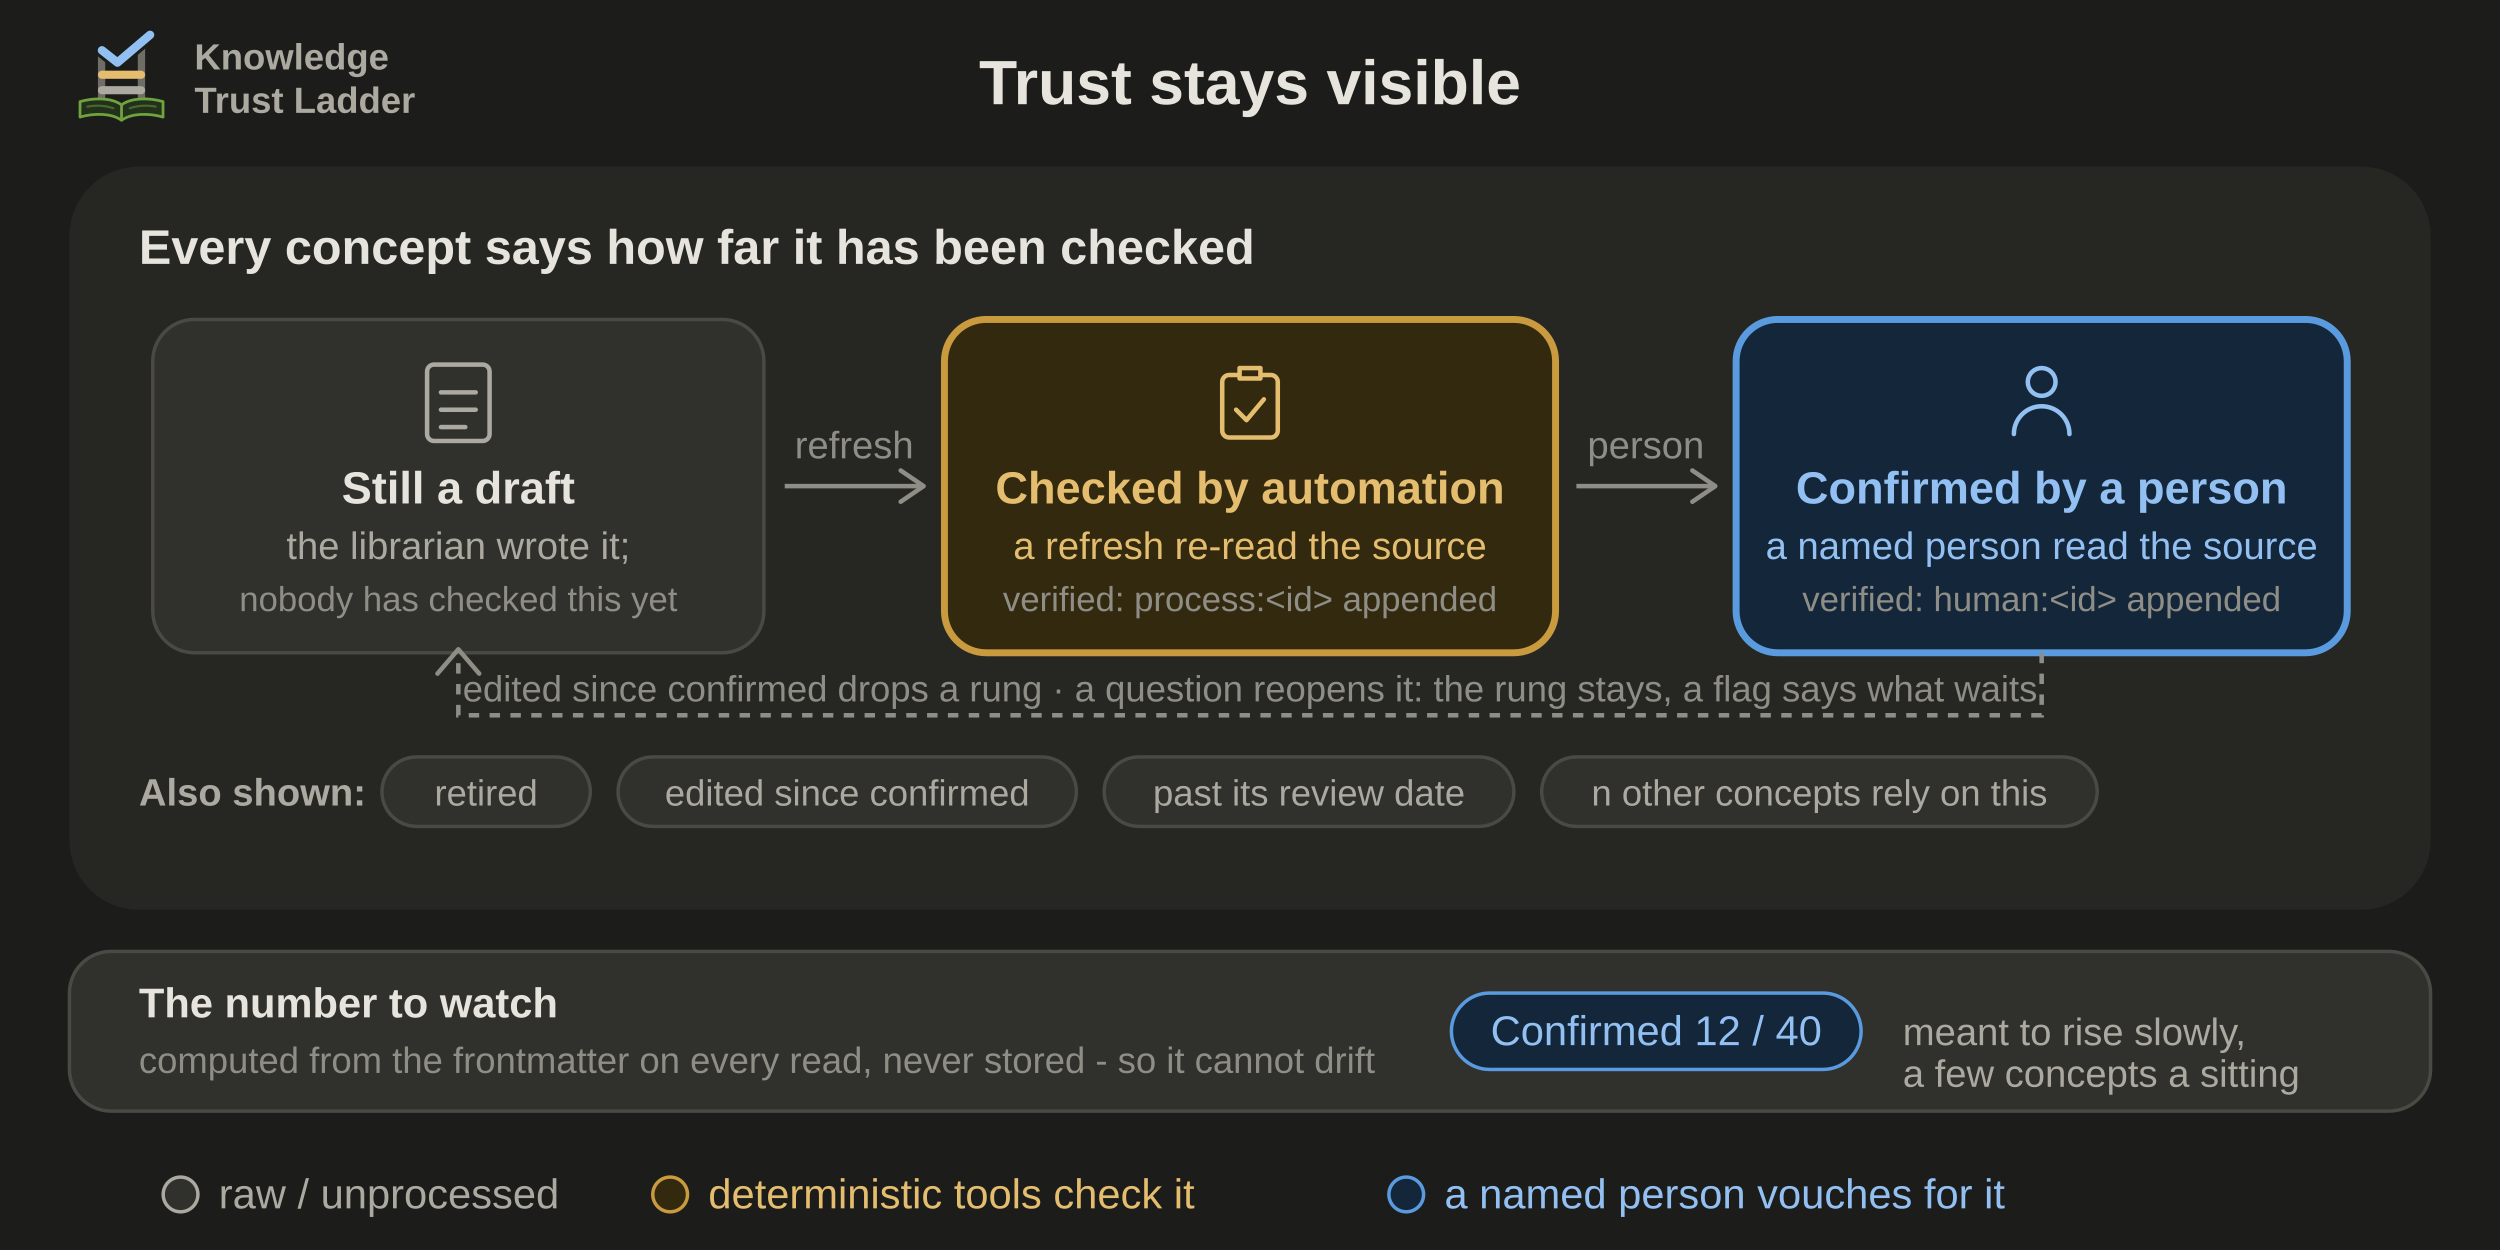
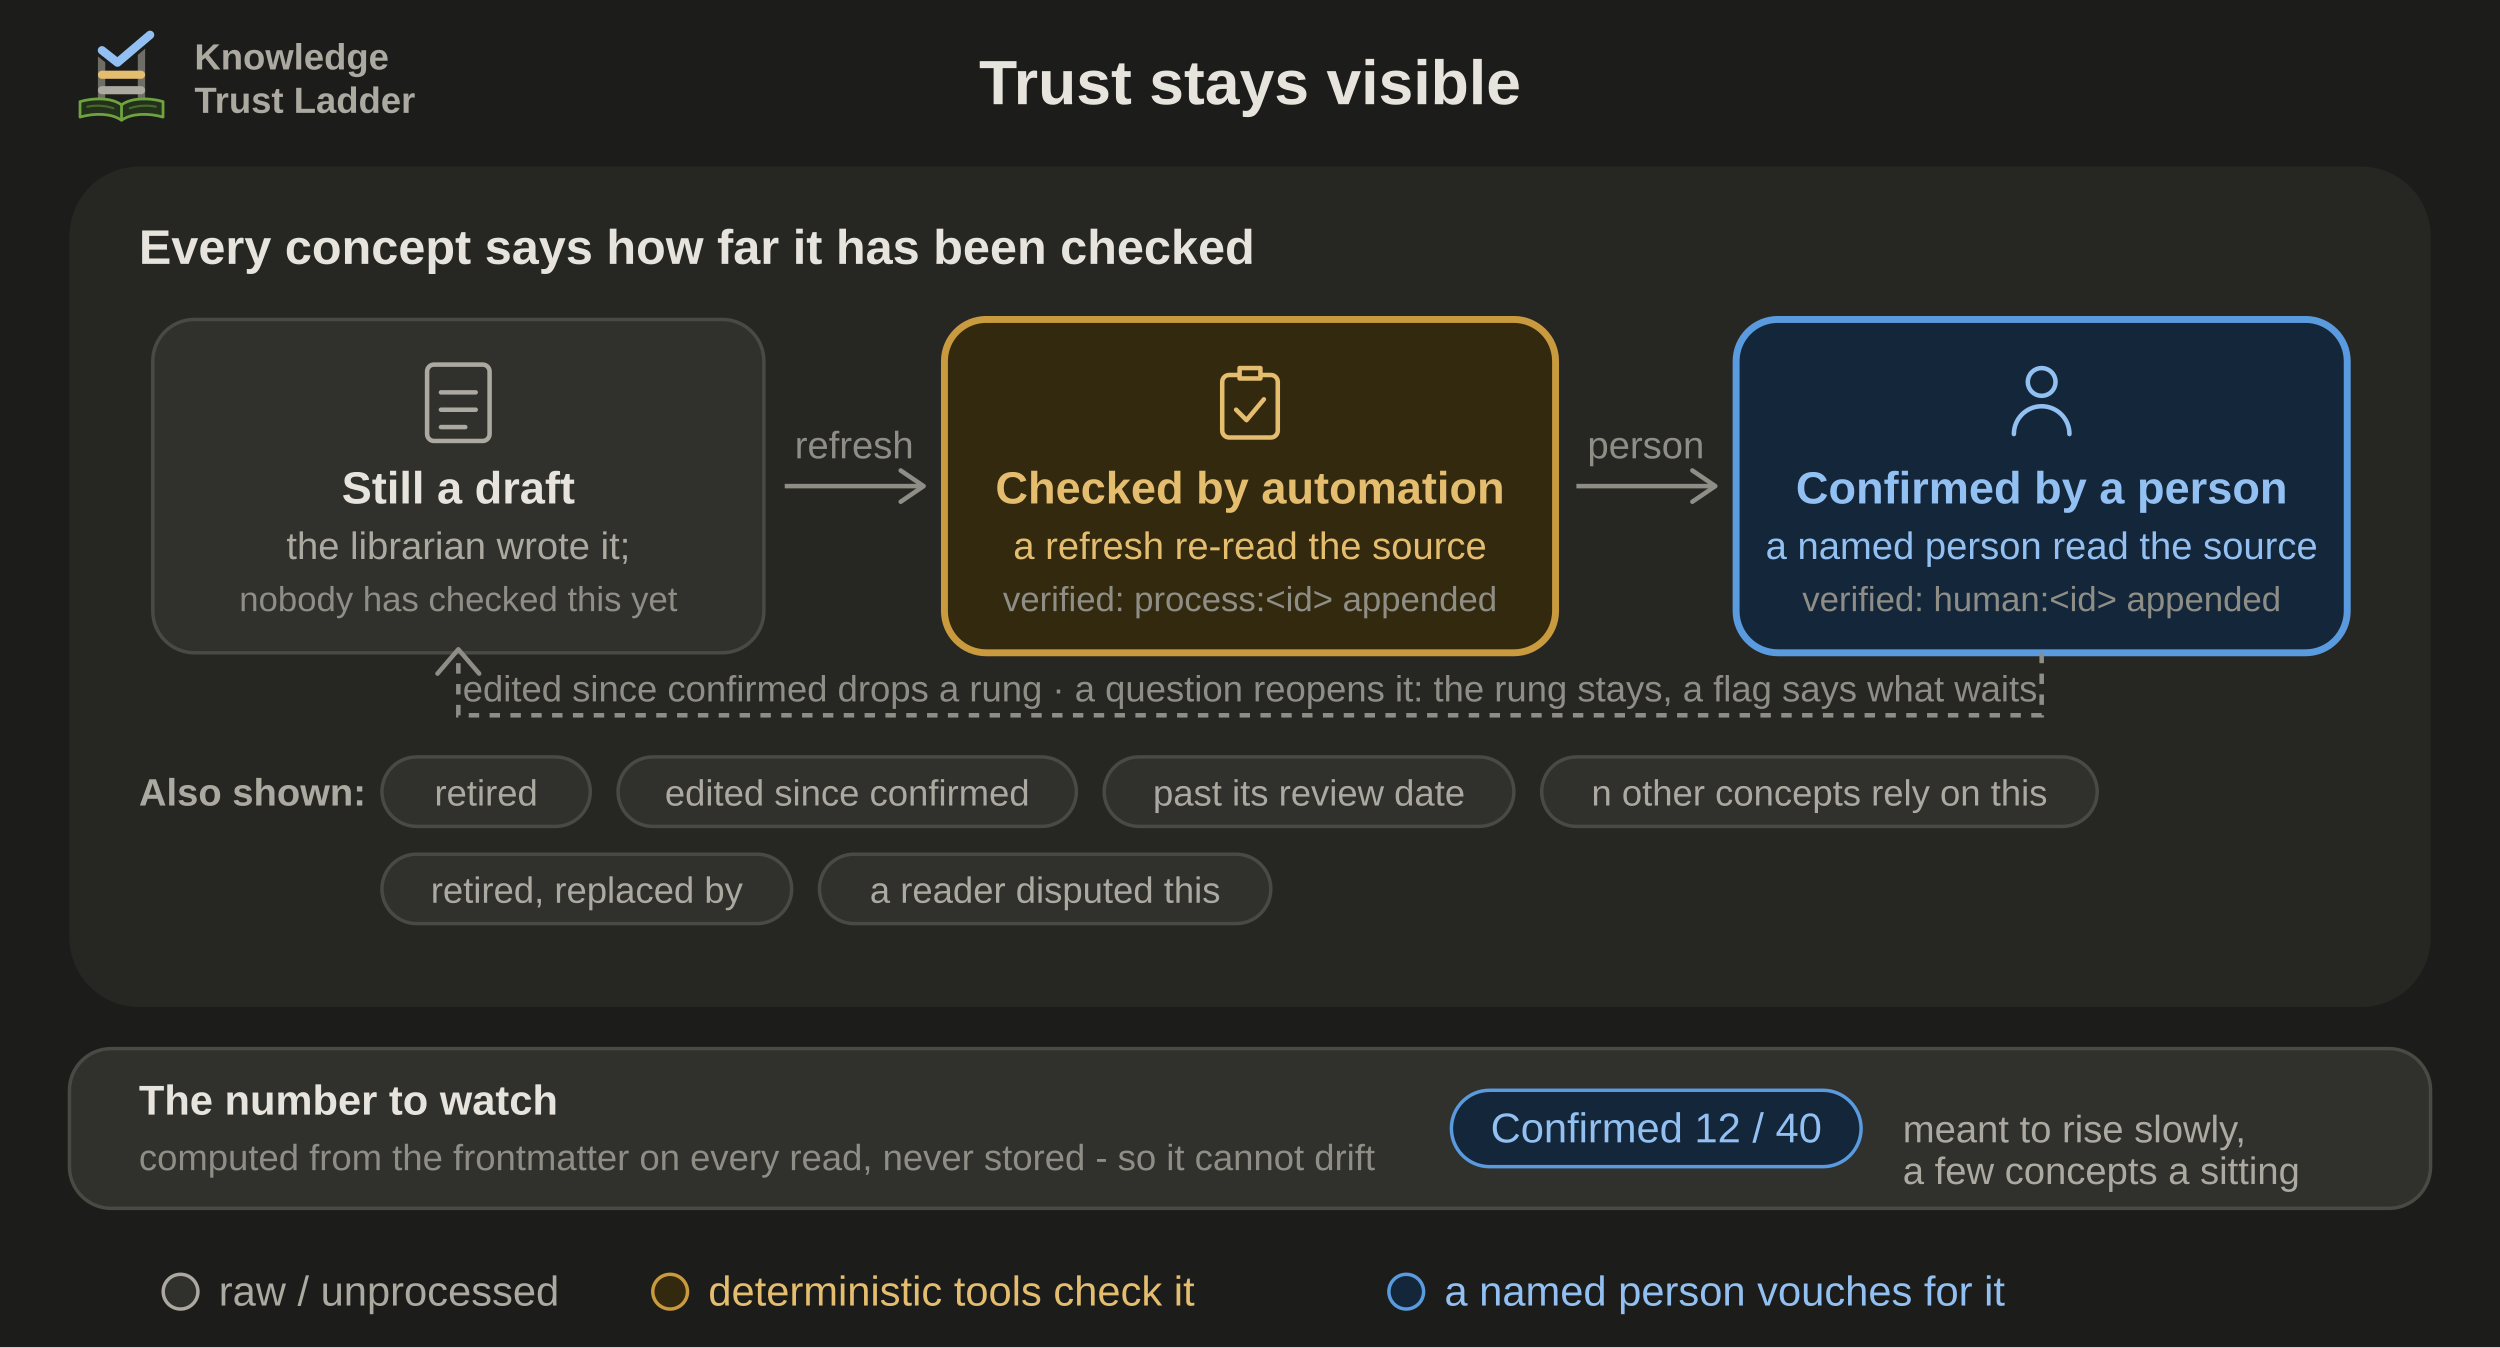
- <svg xmlns="http://www.w3.org/2000/svg" width="720" height="360" viewBox="0 0 720 360" role="img" aria-labelledby="t d">
-   <rect width="720" height="360" fill="#1C1C1A" />
+ <svg xmlns="http://www.w3.org/2000/svg" width="720" height="388" viewBox="0 0 720 388" role="img" aria-labelledby="t d">
+   <rect width="720" height="388" fill="#1C1C1A" />
  <g transform="translate(20,7) scale(0.46875)">
    <rect x="17.5" y="12" width="4.5" height="38" rx="2.25" fill="#6E6D66" />
    <rect x="42" y="12" width="4.5" height="38" rx="2.25" fill="#6E6D66" />
    <rect x="17.5" y="38" width="29" height="5" rx="2.5" fill="#ABA9A0" />
    <rect x="17.5" y="28.5" width="29" height="5" rx="2.5" fill="#E4BD6E" />
    <path d="M20 16 L29.5 23.5 L49.5 6.5" fill="none" stroke="#1C1C1A" stroke-width="9" stroke-linecap="round" stroke-linejoin="round" />
    <path d="M20 16 L29.5 23.5 L49.5 6.5" fill="none" stroke="#93C0F2" stroke-width="5.2" stroke-linecap="round" stroke-linejoin="round" />
    <path d="M32 49.5 C26 45 15 45 6.5 47.5 v9.5 C15 54.5 26 54.5 32 59 C38 54.5 49 54.5 57.5 57 v-9.5 C49 45 38 45 32 49.5 z" fill="#23301B" stroke="#6FA33F" stroke-width="1.7" stroke-linejoin="round" />
    <line x1="32" y1="49.5" x2="32" y2="59" stroke="#6FA33F" stroke-width="1.7" />
    <path d="M11 50.6 C16 49.6 22 49.8 27 51.6 M37 51.6 C42 49.8 48 49.6 53 50.6" fill="none" stroke="#6FA33F" stroke-opacity=".5" stroke-width="1.3" stroke-linecap="round" />
  </g>
  <text x="56" y="20" font-family="Arial, sans-serif" font-size="10.5" font-weight="700" fill="#ABA9A0">Knowledge</text>
  <text x="56" y="32.5" font-family="Arial, sans-serif" font-size="10.5" font-weight="700" fill="#ABA9A0">Trust Ladder</text>
  <text x="360.0" y="30" text-anchor="middle" font-family="Arial, sans-serif" font-size="18" font-weight="700" fill="#E6E4DC">Trust stays visible</text>
-   <rect x="20" y="48" width="680" height="214" rx="20" fill="#262623" />
+   <rect x="20" y="48" width="680" height="242" rx="20" fill="#262623" />
  <text x="40" y="76" font-family="Arial, sans-serif" font-size="14" font-weight="700" fill="#E6E4DC">Every concept says how far it has been checked</text>
  <rect x="44" y="92" width="176" height="96" rx="12" fill="#30302C" stroke="#4A4944" stroke-width="1" />
  <g transform="translate(132,116)" stroke="#ABA9A0" stroke-width="1.3" fill="none" stroke-linecap="round" stroke-linejoin="round">
    <rect x="-9" y="-11" width="18" height="22" rx="2" />
    <line x1="-5" y1="-3" x2="5" y2="-3" />
    <line x1="-5" y1="2" x2="5" y2="2" />
    <line x1="-5" y1="7" x2="2" y2="7" />
  </g>
  <text x="132" y="145" text-anchor="middle" font-family="Arial, sans-serif" font-size="13" font-weight="700" fill="#E6E4DC">Still a draft</text>
  <text x="132" y="161" text-anchor="middle" font-family="Arial, sans-serif" font-size="11" fill="#ABA9A0">the librarian wrote it;</text>
  <text x="132" y="176" text-anchor="middle" font-family="Arial, sans-serif" font-size="10" fill="#8F8E86">nobody has checked this yet</text>
  <rect x="272" y="92" width="176" height="96" rx="12" fill="#33290F" stroke="#C99A3E" stroke-width="2" />
  <g transform="translate(360,116)" stroke="#E4BD6E" stroke-width="1.3" fill="none" stroke-linecap="round" stroke-linejoin="round">
    <rect x="-8" y="-8" width="16" height="18" rx="2" />
    <path d="M-3 -10 h6 v3 h-6 z" fill="#33290F" />
    <path d="M-4 2 l3 3 l5 -6" />
  </g>
  <text x="360" y="145" text-anchor="middle" font-family="Arial, sans-serif" font-size="13" font-weight="700" fill="#E4BD6E">Checked by automation</text>
  <text x="360" y="161" text-anchor="middle" font-family="Arial, sans-serif" font-size="11" fill="#E4BD6E">a refresh re-read the source</text>
  <text x="360" y="176" text-anchor="middle" font-family="Arial, sans-serif" font-size="10" fill="#8F8E86">verified: process:&lt;id&gt; appended</text>
  <rect x="500" y="92" width="176" height="96" rx="12" fill="#142639" stroke="#5A9BE0" stroke-width="2" />
  <g transform="translate(588,116)" stroke="#93C0F2" stroke-width="1.3" fill="none" stroke-linecap="round" stroke-linejoin="round">
    <circle cx="0" cy="-6" r="4" />
    <path d="M-8 9 a8 8 0 0 1 16 0" />
  </g>
  <text x="588" y="145" text-anchor="middle" font-family="Arial, sans-serif" font-size="13" font-weight="700" fill="#93C0F2">Confirmed by a person</text>
  <text x="588" y="161" text-anchor="middle" font-family="Arial, sans-serif" font-size="11" fill="#93C0F2">a named person read the source</text>
  <text x="588" y="176" text-anchor="middle" font-family="Arial, sans-serif" font-size="10" fill="#8F8E86">verified: human:&lt;id&gt; appended</text>
  <line x1="226" y1="140" x2="266" y2="140" stroke="#8F8E86" stroke-width="1.3" />
  <path d="M259.4 144.5 L266 140 L259.4 135.5" fill="none" stroke="#8F8E86" stroke-width="1.3" stroke-linecap="round" stroke-linejoin="round" />
  <text x="246.0" y="132.0" text-anchor="middle" font-family="Arial, sans-serif" font-size="11" fill="#8F8E86">refresh</text>
  <line x1="454" y1="140" x2="494" y2="140" stroke="#8F8E86" stroke-width="1.3" />
  <path d="M487.4 144.5 L494 140 L487.4 135.5" fill="none" stroke="#8F8E86" stroke-width="1.3" stroke-linecap="round" stroke-linejoin="round" />
  <text x="474.0" y="132.0" text-anchor="middle" font-family="Arial, sans-serif" font-size="11" fill="#8F8E86">person</text>
  <path d="M588 188 v18 h-456 v-18" fill="none" stroke="#8F8E86" stroke-width="1.3" stroke-dasharray="3 3" />
  <path d="M126 194 L132 187 L138 194" fill="none" stroke="#8F8E86" stroke-width="1.3" stroke-linecap="round" stroke-linejoin="round" />
  <text x="360" y="202" text-anchor="middle" font-family="Arial, sans-serif" font-size="10.5" fill="#8F8E86">edited since confirmed drops a rung · a question reopens it: the rung stays, a flag says what waits</text>
  <text x="40" y="232" font-family="Arial, sans-serif" font-size="11" font-weight="700" fill="#ABA9A0">Also shown:</text>
  <rect x="110" y="218" width="60" height="20" rx="10.0" fill="#30302C" stroke="#4A4944" stroke-width="1" />
  <text x="140.0" y="232.0" text-anchor="middle" font-family="Arial, sans-serif" font-size="10.5" fill="#ABA9A0">retired</text>
  <rect x="178" y="218" width="132" height="20" rx="10.0" fill="#30302C" stroke="#4A4944" stroke-width="1" />
  <text x="244.0" y="232.0" text-anchor="middle" font-family="Arial, sans-serif" font-size="10.5" fill="#ABA9A0">edited since confirmed</text>
  <rect x="318" y="218" width="118" height="20" rx="10.0" fill="#30302C" stroke="#4A4944" stroke-width="1" />
  <text x="377.0" y="232.0" text-anchor="middle" font-family="Arial, sans-serif" font-size="10.5" fill="#ABA9A0">past its review date</text>
  <rect x="444" y="218" width="160" height="20" rx="10.0" fill="#30302C" stroke="#4A4944" stroke-width="1" />
  <text x="524.0" y="232.0" text-anchor="middle" font-family="Arial, sans-serif" font-size="10.5" fill="#ABA9A0">n other concepts rely on this</text>
-   <rect x="20" y="274" width="680" height="46" rx="12" fill="#30302C" stroke="#4A4944" stroke-width="1" />
-   <text x="40" y="293" font-family="Arial, sans-serif" font-size="12" font-weight="700" fill="#E6E4DC">The number to watch</text>
-   <text x="40" y="309" font-family="Arial, sans-serif" font-size="10.5" fill="#8F8E86">computed from the frontmatter on every read, never stored - so it cannot drift</text>
-   <rect x="418" y="286" width="118" height="22" rx="11.0" fill="#142639" stroke="#5A9BE0" stroke-width="1" />
-   <text x="477.0" y="301.0" text-anchor="middle" font-family="Arial, sans-serif" font-size="12" fill="#93C0F2">Confirmed 12 / 40</text>
-   <text x="548" y="301" font-family="Arial, sans-serif" font-size="11" fill="#ABA9A0">meant to rise slowly,</text>
-   <text x="548" y="313" font-family="Arial, sans-serif" font-size="11" fill="#ABA9A0">a few concepts a sitting</text>
-   <circle cx="52" cy="344" r="5" fill="#30302C" stroke="#ABA9A0" stroke-width="1" />
-   <text x="63" y="348" font-family="Arial, sans-serif" font-size="12" fill="#ABA9A0">raw / unprocessed</text>
-   <circle cx="193" cy="344" r="5" fill="#33290F" stroke="#C99A3E" stroke-width="1" />
-   <text x="204" y="348" font-family="Arial, sans-serif" font-size="12" fill="#E4BD6E">deterministic tools check it</text>
-   <circle cx="405" cy="344" r="5" fill="#142639" stroke="#5A9BE0" stroke-width="1" />
-   <text x="416" y="348" font-family="Arial, sans-serif" font-size="12" fill="#93C0F2">a named person vouches for it</text>
+   <rect x="110" y="246" width="118" height="20" rx="10.0" fill="#30302C" stroke="#4A4944" stroke-width="1" />
+   <text x="169.0" y="260.0" text-anchor="middle" font-family="Arial, sans-serif" font-size="10.5" fill="#ABA9A0">retired, replaced by</text>
+   <rect x="236" y="246" width="130" height="20" rx="10.0" fill="#30302C" stroke="#4A4944" stroke-width="1" />
+   <text x="301.0" y="260.0" text-anchor="middle" font-family="Arial, sans-serif" font-size="10.5" fill="#ABA9A0">a reader disputed this</text>
+   <rect x="20" y="302" width="680" height="46" rx="12" fill="#30302C" stroke="#4A4944" stroke-width="1" />
+   <text x="40" y="321" font-family="Arial, sans-serif" font-size="12" font-weight="700" fill="#E6E4DC">The number to watch</text>
+   <text x="40" y="337" font-family="Arial, sans-serif" font-size="10.5" fill="#8F8E86">computed from the frontmatter on every read, never stored - so it cannot drift</text>
+   <rect x="418" y="314" width="118" height="22" rx="11.0" fill="#142639" stroke="#5A9BE0" stroke-width="1" />
+   <text x="477.0" y="329.0" text-anchor="middle" font-family="Arial, sans-serif" font-size="12" fill="#93C0F2">Confirmed 12 / 40</text>
+   <text x="548" y="329" font-family="Arial, sans-serif" font-size="11" fill="#ABA9A0">meant to rise slowly,</text>
+   <text x="548" y="341" font-family="Arial, sans-serif" font-size="11" fill="#ABA9A0">a few concepts a sitting</text>
+   <circle cx="52" cy="372" r="5" fill="#30302C" stroke="#ABA9A0" stroke-width="1" />
+   <text x="63" y="376" font-family="Arial, sans-serif" font-size="12" fill="#ABA9A0">raw / unprocessed</text>
+   <circle cx="193" cy="372" r="5" fill="#33290F" stroke="#C99A3E" stroke-width="1" />
+   <text x="204" y="376" font-family="Arial, sans-serif" font-size="12" fill="#E4BD6E">deterministic tools check it</text>
+   <circle cx="405" cy="372" r="5" fill="#142639" stroke="#5A9BE0" stroke-width="1" />
+   <text x="416" y="376" font-family="Arial, sans-serif" font-size="12" fill="#93C0F2">a named person vouches for it</text>
</svg>
